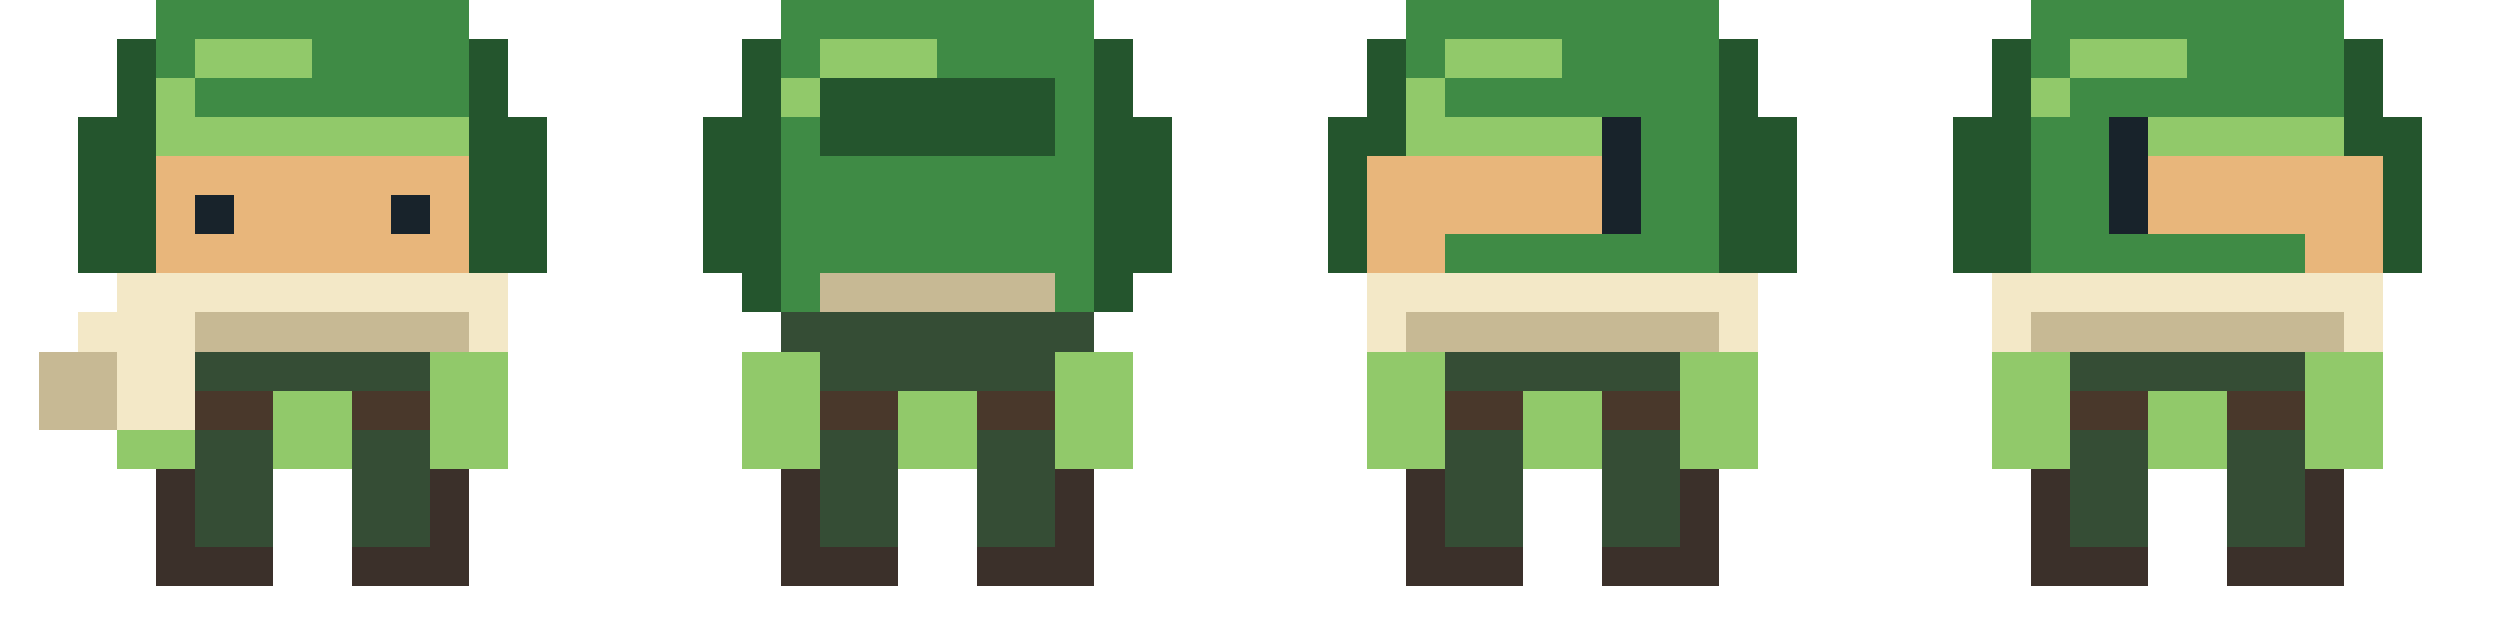
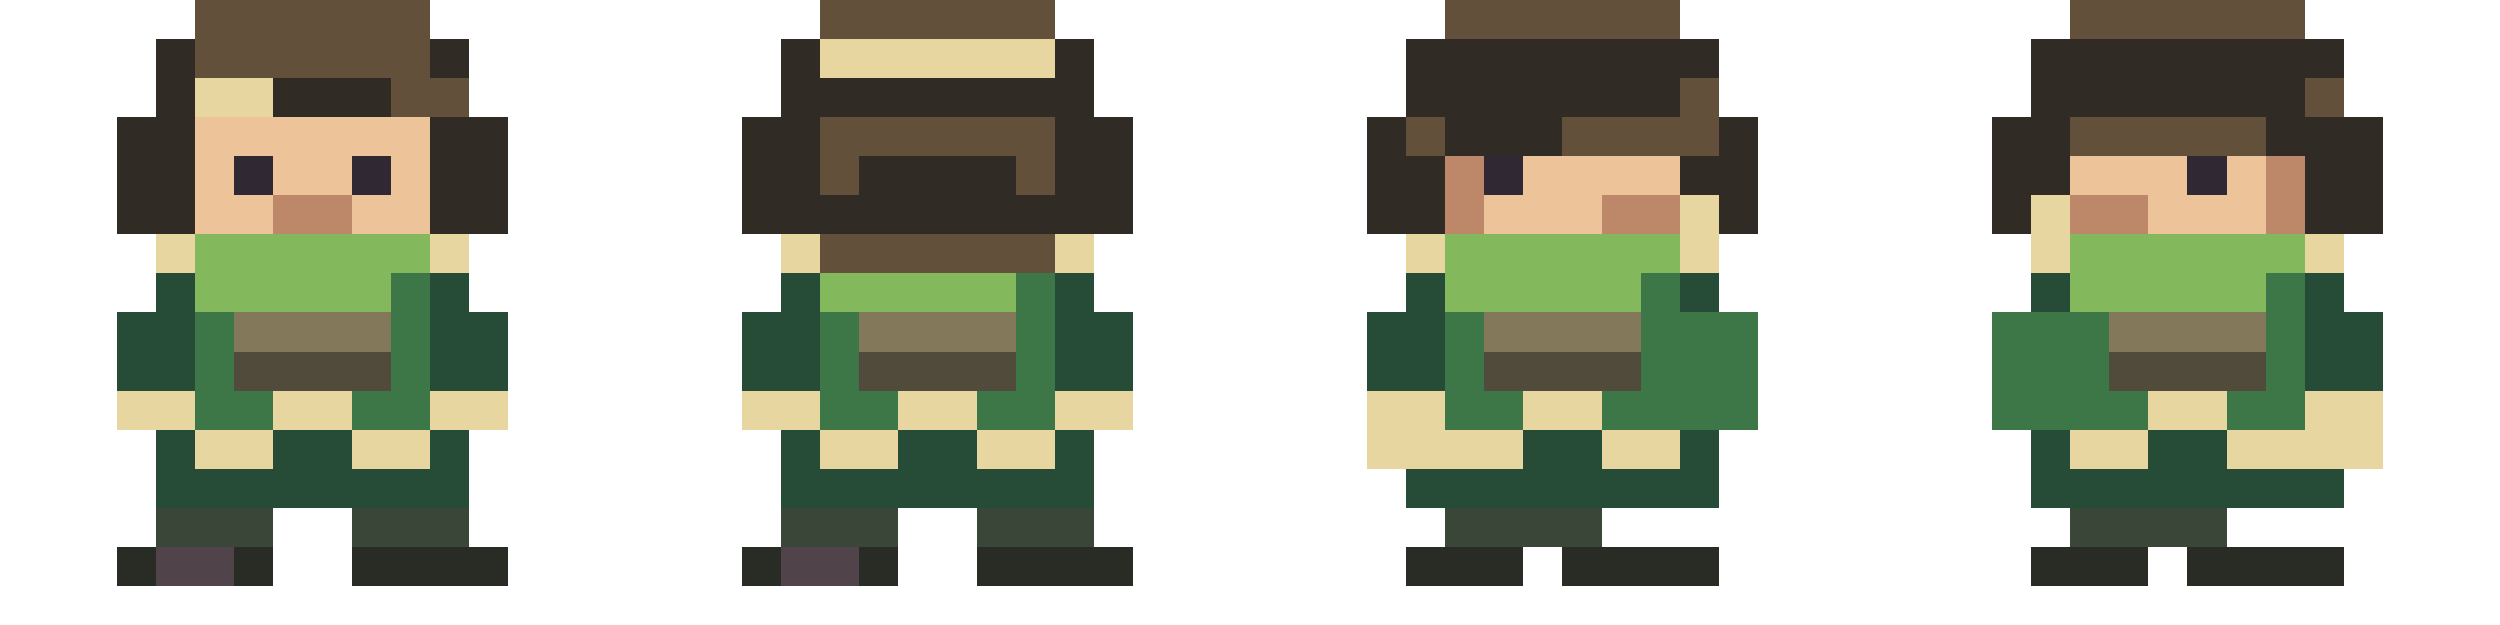
<svg xmlns="http://www.w3.org/2000/svg" width="64" height="16" viewBox="0 0 64 16">
  <g transform="translate(0 0)">
    <g shape-rendering="crispEdges">
-       <rect x="4" y="12" width="3" height="3" fill="#3b302a" />
-       <rect x="9" y="12" width="3" height="3" fill="#3b302a" />
-       <rect x="5" y="11" width="2" height="3" fill="#354d35" />
-       <rect x="9" y="11" width="2" height="3" fill="#354d35" />
-       <rect x="4" y="8" width="8" height="4" fill="#354d35" />
-       <rect x="3" y="9" width="2" height="3" fill="#91c96a" />
-       <rect x="11" y="9" width="2" height="3" fill="#91c96a" />
-       <rect x="3" y="1" width="10" height="7" fill="#24552d" />
-       <rect x="4" y="0" width="8" height="8" fill="#3f8b45" />
-       <rect x="2" y="3" width="2" height="4" fill="#24552d" />
-       <rect x="12" y="3" width="2" height="4" fill="#24552d" />
-       <rect x="4" y="4" width="8" height="3" fill="#e8b67b" />
-       <rect x="4" y="3" width="8" height="1" fill="#18232b" />
-       <rect x="4" y="3" width="8" height="1" fill="#91c96a" />
-       <rect x="5" y="5" width="1" height="1" fill="#18232b" />
-       <rect x="10" y="5" width="1" height="1" fill="#18232b" />
-       <rect x="3" y="7" width="10" height="2" fill="#f3e8c7" />
-       <rect x="4" y="8" width="8" height="1" fill="#c7b994" />
-       <rect x="2" y="8" width="3" height="3" fill="#f3e8c7" />
-       <rect x="1" y="9" width="2" height="2" fill="#c7b994" />
-       <rect x="5" y="10" width="6" height="1" fill="#49382b" />
-       <rect x="7" y="10" width="2" height="2" fill="#91c96a" />
-       <rect x="5" y="1" width="3" height="1" fill="#91c96a" />
-       <rect x="4" y="2" width="1" height="1" fill="#91c96a" />
+       <rect x="4" y="12" width="3" height="2" fill="#394638" />
+       <rect x="9" y="12" width="3" height="2" fill="#394638" />
+       <rect x="3" y="14" width="4" height="1" fill="#292b25" />
+       <rect x="9" y="14" width="4" height="1" fill="#292b25" />
+       <rect x="4" y="14" width="2" height="1" fill="#51434a" />
+       <rect x="10" y="14" width="2" height="1" fill="#292b25" />
+       <rect x="4" y="7" width="8" height="6" fill="#264b36" />
+       <rect x="5" y="7" width="6" height="5" fill="#3e7747" />
+       <rect x="5" y="7" width="5" height="1" fill="#83b95c" />
+       <rect x="4" y="8" width="2" height="3" fill="#514b3b" />
+       <rect x="10" y="8" width="2" height="3" fill="#514b3b" />
+       <rect x="5" y="8" width="6" height="3" fill="#3e7747" />
+       <rect x="6" y="8" width="4" height="2" fill="#84785a" />
+       <rect x="6" y="9" width="4" height="1" fill="#514b3b" />
+       <rect x="3" y="8" width="2" height="3" fill="#264b36" />
+       <rect x="3" y="10" width="2" height="1" fill="#e8d6a1" />
+       <rect x="11" y="8" width="2" height="3" fill="#264b36" />
+       <rect x="11" y="10" width="2" height="1" fill="#e8d6a1" />
+       <rect x="5" y="11" width="6" height="1" fill="#e8d6a1" />
+       <rect x="7" y="10" width="2" height="2" fill="#264b36" />
+       <rect x="7" y="10" width="2" height="1" fill="#e8d6a1" />
+       <rect x="4" y="1" width="8" height="6" fill="#302b25" />
+       <rect x="5" y="0" width="6" height="1" fill="#62503a" />
+       <rect x="3" y="3" width="1" height="3" fill="#302b25" />
+       <rect x="12" y="3" width="1" height="3" fill="#302b25" />
+       <rect x="5" y="1" width="6" height="2" fill="#62503a" />
+       <rect x="5" y="3" width="6" height="3" fill="#edc49a" />
+       <rect x="5" y="5" width="6" height="1" fill="#bd8869" />
+       <rect x="5" y="3" width="6" height="1" fill="#edc49a" />
+       <rect x="5" y="4" width="6" height="2" fill="#edc49a" />
+       <rect x="6" y="4" width="1" height="1" fill="#302832" />
+       <rect x="9" y="4" width="1" height="1" fill="#302832" />
+       <rect x="7" y="5" width="2" height="1" fill="#bd8869" />
+       <rect x="4" y="2" width="8" height="1" fill="#302b25" />
+       <rect x="5" y="2" width="2" height="1" fill="#e8d6a1" />
+       <rect x="10" y="2" width="2" height="1" fill="#62503a" />
+       <rect x="4" y="6" width="8" height="1" fill="#e8d6a1" />
+       <rect x="5" y="6" width="6" height="1" fill="#83b95c" />
    </g>
  </g>
  <g transform="translate(16 0)">
    <g shape-rendering="crispEdges">
-       <rect x="4" y="12" width="3" height="3" fill="#3b302a" />
-       <rect x="9" y="12" width="3" height="3" fill="#3b302a" />
-       <rect x="5" y="11" width="2" height="3" fill="#354d35" />
-       <rect x="9" y="11" width="2" height="3" fill="#354d35" />
-       <rect x="4" y="8" width="8" height="4" fill="#354d35" />
-       <rect x="3" y="9" width="2" height="3" fill="#91c96a" />
-       <rect x="11" y="9" width="2" height="3" fill="#91c96a" />
-       <rect x="3" y="1" width="10" height="7" fill="#24552d" />
-       <rect x="4" y="0" width="8" height="8" fill="#3f8b45" />
-       <rect x="2" y="3" width="2" height="4" fill="#24552d" />
-       <rect x="12" y="3" width="2" height="4" fill="#24552d" />
-       <rect x="5" y="2" width="6" height="2" fill="#24552d" />
-       <rect x="4" y="4" width="8" height="3" fill="#3f8b45" />
-       <rect x="5" y="7" width="6" height="1" fill="#c7b994" />
-       <rect x="5" y="10" width="6" height="1" fill="#49382b" />
-       <rect x="7" y="10" width="2" height="2" fill="#91c96a" />
-       <rect x="5" y="1" width="3" height="1" fill="#91c96a" />
-       <rect x="4" y="2" width="1" height="1" fill="#91c96a" />
+       <rect x="4" y="12" width="3" height="2" fill="#394638" />
+       <rect x="9" y="12" width="3" height="2" fill="#394638" />
+       <rect x="3" y="14" width="4" height="1" fill="#292b25" />
+       <rect x="9" y="14" width="4" height="1" fill="#292b25" />
+       <rect x="4" y="14" width="2" height="1" fill="#51434a" />
+       <rect x="10" y="14" width="2" height="1" fill="#292b25" />
+       <rect x="4" y="7" width="8" height="6" fill="#264b36" />
+       <rect x="5" y="7" width="6" height="5" fill="#3e7747" />
+       <rect x="5" y="7" width="5" height="1" fill="#83b95c" />
+       <rect x="4" y="8" width="2" height="3" fill="#514b3b" />
+       <rect x="10" y="8" width="2" height="3" fill="#514b3b" />
+       <rect x="5" y="8" width="6" height="3" fill="#3e7747" />
+       <rect x="6" y="8" width="4" height="2" fill="#84785a" />
+       <rect x="6" y="9" width="4" height="1" fill="#514b3b" />
+       <rect x="3" y="8" width="2" height="3" fill="#264b36" />
+       <rect x="3" y="10" width="2" height="1" fill="#e8d6a1" />
+       <rect x="11" y="8" width="2" height="3" fill="#264b36" />
+       <rect x="11" y="10" width="2" height="1" fill="#e8d6a1" />
+       <rect x="5" y="11" width="6" height="1" fill="#e8d6a1" />
+       <rect x="7" y="10" width="2" height="2" fill="#264b36" />
+       <rect x="7" y="10" width="2" height="1" fill="#e8d6a1" />
+       <rect x="4" y="1" width="8" height="6" fill="#302b25" />
+       <rect x="5" y="0" width="6" height="1" fill="#62503a" />
+       <rect x="3" y="3" width="1" height="3" fill="#302b25" />
+       <rect x="12" y="3" width="1" height="3" fill="#302b25" />
+       <rect x="5" y="1" width="6" height="2" fill="#62503a" />
+       <rect x="5" y="3" width="6" height="3" fill="#edc49a" />
+       <rect x="5" y="5" width="6" height="1" fill="#bd8869" />
+       <rect x="4" y="2" width="8" height="4" fill="#302b25" />
+       <rect x="5" y="3" width="6" height="2" fill="#62503a" />
+       <rect x="6" y="4" width="4" height="1" fill="#302b25" />
+       <rect x="5" y="1" width="6" height="1" fill="#e8d6a1" />
+       <rect x="4" y="6" width="8" height="1" fill="#e8d6a1" />
+       <rect x="5" y="6" width="6" height="1" fill="#83b95c" />
+       <rect x="5" y="6" width="6" height="1" fill="#62503a" />
    </g>
  </g>
  <g transform="translate(32 0)">
    <g shape-rendering="crispEdges">
-       <rect x="4" y="12" width="3" height="3" fill="#3b302a" />
-       <rect x="9" y="12" width="3" height="3" fill="#3b302a" />
-       <rect x="5" y="11" width="2" height="3" fill="#354d35" />
-       <rect x="9" y="11" width="2" height="3" fill="#354d35" />
-       <rect x="4" y="8" width="8" height="4" fill="#354d35" />
-       <rect x="3" y="9" width="2" height="3" fill="#91c96a" />
-       <rect x="11" y="9" width="2" height="3" fill="#91c96a" />
-       <rect x="3" y="1" width="10" height="7" fill="#24552d" />
-       <rect x="4" y="0" width="8" height="8" fill="#3f8b45" />
-       <rect x="2" y="3" width="2" height="4" fill="#24552d" />
-       <rect x="12" y="3" width="2" height="4" fill="#24552d" />
-       <rect x="3" y="4" width="2" height="3" fill="#e8b67b" />
-       <rect x="4" y="3" width="6" height="3" fill="#18232b" />
-       <rect x="4" y="4" width="5" height="2" fill="#e8b67b" />
-       <rect x="4" y="3" width="5" height="1" fill="#91c96a" />
-       <rect x="3" y="7" width="10" height="2" fill="#f3e8c7" />
-       <rect x="4" y="8" width="8" height="1" fill="#c7b994" />
-       <rect x="5" y="10" width="6" height="1" fill="#49382b" />
-       <rect x="7" y="10" width="2" height="2" fill="#91c96a" />
-       <rect x="5" y="1" width="3" height="1" fill="#91c96a" />
-       <rect x="4" y="2" width="1" height="1" fill="#91c96a" />
+       <rect x="5" y="12" width="4" height="2" fill="#394638" />
+       <rect x="8" y="14" width="4" height="1" fill="#292b25" />
+       <rect x="4" y="14" width="3" height="1" fill="#292b25" />
+       <rect x="4" y="7" width="8" height="6" fill="#264b36" />
+       <rect x="5" y="7" width="6" height="5" fill="#3e7747" />
+       <rect x="5" y="7" width="5" height="1" fill="#83b95c" />
+       <rect x="4" y="8" width="2" height="3" fill="#514b3b" />
+       <rect x="10" y="8" width="2" height="3" fill="#514b3b" />
+       <rect x="5" y="8" width="6" height="3" fill="#3e7747" />
+       <rect x="6" y="8" width="4" height="2" fill="#84785a" />
+       <rect x="6" y="9" width="4" height="1" fill="#514b3b" />
+       <rect x="3" y="8" width="2" height="4" fill="#264b36" />
+       <rect x="3" y="10" width="2" height="2" fill="#e8d6a1" />
+       <rect x="11" y="8" width="2" height="3" fill="#3e7747" />
+       <rect x="5" y="11" width="6" height="1" fill="#e8d6a1" />
+       <rect x="7" y="10" width="2" height="2" fill="#264b36" />
+       <rect x="7" y="10" width="2" height="1" fill="#e8d6a1" />
+       <rect x="4" y="1" width="8" height="6" fill="#302b25" />
+       <rect x="5" y="0" width="6" height="1" fill="#62503a" />
+       <rect x="3" y="3" width="1" height="3" fill="#302b25" />
+       <rect x="12" y="3" width="1" height="3" fill="#302b25" />
+       <rect x="5" y="1" width="6" height="2" fill="#62503a" />
+       <rect x="5" y="3" width="6" height="3" fill="#edc49a" />
+       <rect x="5" y="5" width="6" height="1" fill="#bd8869" />
+       <rect x="5" y="3" width="4" height="3" fill="#edc49a" />
+       <rect x="6" y="4" width="1" height="1" fill="#302832" />
+       <rect x="5" y="4" width="1" height="2" fill="#bd8869" />
+       <rect x="4" y="2" width="8" height="2" fill="#62503a" />
+       <rect x="4" y="1" width="7" height="2" fill="#302b25" />
+       <rect x="5" y="3" width="3" height="1" fill="#302b25" />
+       <rect x="12" y="3" width="1" height="3" fill="#302b25" />
+       <rect x="11" y="5" width="1" height="1" fill="#e8d6a1" />
+       <rect x="4" y="6" width="8" height="1" fill="#e8d6a1" />
+       <rect x="5" y="6" width="6" height="1" fill="#83b95c" />
    </g>
  </g>
  <g transform="translate(48 0)">
    <g shape-rendering="crispEdges">
-       <rect x="4" y="12" width="3" height="3" fill="#3b302a" />
-       <rect x="9" y="12" width="3" height="3" fill="#3b302a" />
-       <rect x="5" y="11" width="2" height="3" fill="#354d35" />
-       <rect x="9" y="11" width="2" height="3" fill="#354d35" />
-       <rect x="4" y="8" width="8" height="4" fill="#354d35" />
-       <rect x="3" y="9" width="2" height="3" fill="#91c96a" />
-       <rect x="11" y="9" width="2" height="3" fill="#91c96a" />
-       <rect x="3" y="1" width="10" height="7" fill="#24552d" />
-       <rect x="4" y="0" width="8" height="8" fill="#3f8b45" />
-       <rect x="2" y="3" width="2" height="4" fill="#24552d" />
-       <rect x="12" y="3" width="2" height="4" fill="#24552d" />
-       <rect x="11" y="4" width="2" height="3" fill="#e8b67b" />
-       <rect x="6" y="3" width="6" height="3" fill="#18232b" />
-       <rect x="7" y="4" width="5" height="2" fill="#e8b67b" />
-       <rect x="7" y="3" width="5" height="1" fill="#91c96a" />
-       <rect x="3" y="7" width="10" height="2" fill="#f3e8c7" />
-       <rect x="4" y="8" width="8" height="1" fill="#c7b994" />
-       <rect x="5" y="10" width="6" height="1" fill="#49382b" />
-       <rect x="7" y="10" width="2" height="2" fill="#91c96a" />
-       <rect x="5" y="1" width="3" height="1" fill="#91c96a" />
-       <rect x="4" y="2" width="1" height="1" fill="#91c96a" />
+       <rect x="5" y="12" width="4" height="2" fill="#394638" />
+       <rect x="8" y="14" width="4" height="1" fill="#292b25" />
+       <rect x="4" y="14" width="3" height="1" fill="#292b25" />
+       <rect x="4" y="7" width="8" height="6" fill="#264b36" />
+       <rect x="5" y="7" width="6" height="5" fill="#3e7747" />
+       <rect x="5" y="7" width="5" height="1" fill="#83b95c" />
+       <rect x="4" y="8" width="2" height="3" fill="#514b3b" />
+       <rect x="10" y="8" width="2" height="3" fill="#514b3b" />
+       <rect x="5" y="8" width="6" height="3" fill="#3e7747" />
+       <rect x="6" y="8" width="4" height="2" fill="#84785a" />
+       <rect x="6" y="9" width="4" height="1" fill="#514b3b" />
+       <rect x="11" y="8" width="2" height="4" fill="#264b36" />
+       <rect x="11" y="10" width="2" height="2" fill="#e8d6a1" />
+       <rect x="3" y="8" width="2" height="3" fill="#3e7747" />
+       <rect x="5" y="11" width="6" height="1" fill="#e8d6a1" />
+       <rect x="7" y="10" width="2" height="2" fill="#264b36" />
+       <rect x="7" y="10" width="2" height="1" fill="#e8d6a1" />
+       <rect x="4" y="1" width="8" height="6" fill="#302b25" />
+       <rect x="5" y="0" width="6" height="1" fill="#62503a" />
+       <rect x="3" y="3" width="1" height="3" fill="#302b25" />
+       <rect x="12" y="3" width="1" height="3" fill="#302b25" />
+       <rect x="5" y="1" width="6" height="2" fill="#62503a" />
+       <rect x="5" y="3" width="6" height="3" fill="#edc49a" />
+       <rect x="5" y="5" width="6" height="1" fill="#bd8869" />
+       <rect x="7" y="3" width="4" height="3" fill="#edc49a" />
+       <rect x="8" y="4" width="1" height="1" fill="#302832" />
+       <rect x="10" y="4" width="1" height="2" fill="#bd8869" />
+       <rect x="4" y="2" width="8" height="2" fill="#62503a" />
+       <rect x="4" y="1" width="7" height="2" fill="#302b25" />
+       <rect x="10" y="3" width="3" height="1" fill="#302b25" />
+       <rect x="4" y="3" width="1" height="3" fill="#302b25" />
+       <rect x="4" y="5" width="1" height="1" fill="#e8d6a1" />
+       <rect x="4" y="6" width="8" height="1" fill="#e8d6a1" />
+       <rect x="5" y="6" width="6" height="1" fill="#83b95c" />
    </g>
  </g>
</svg>
